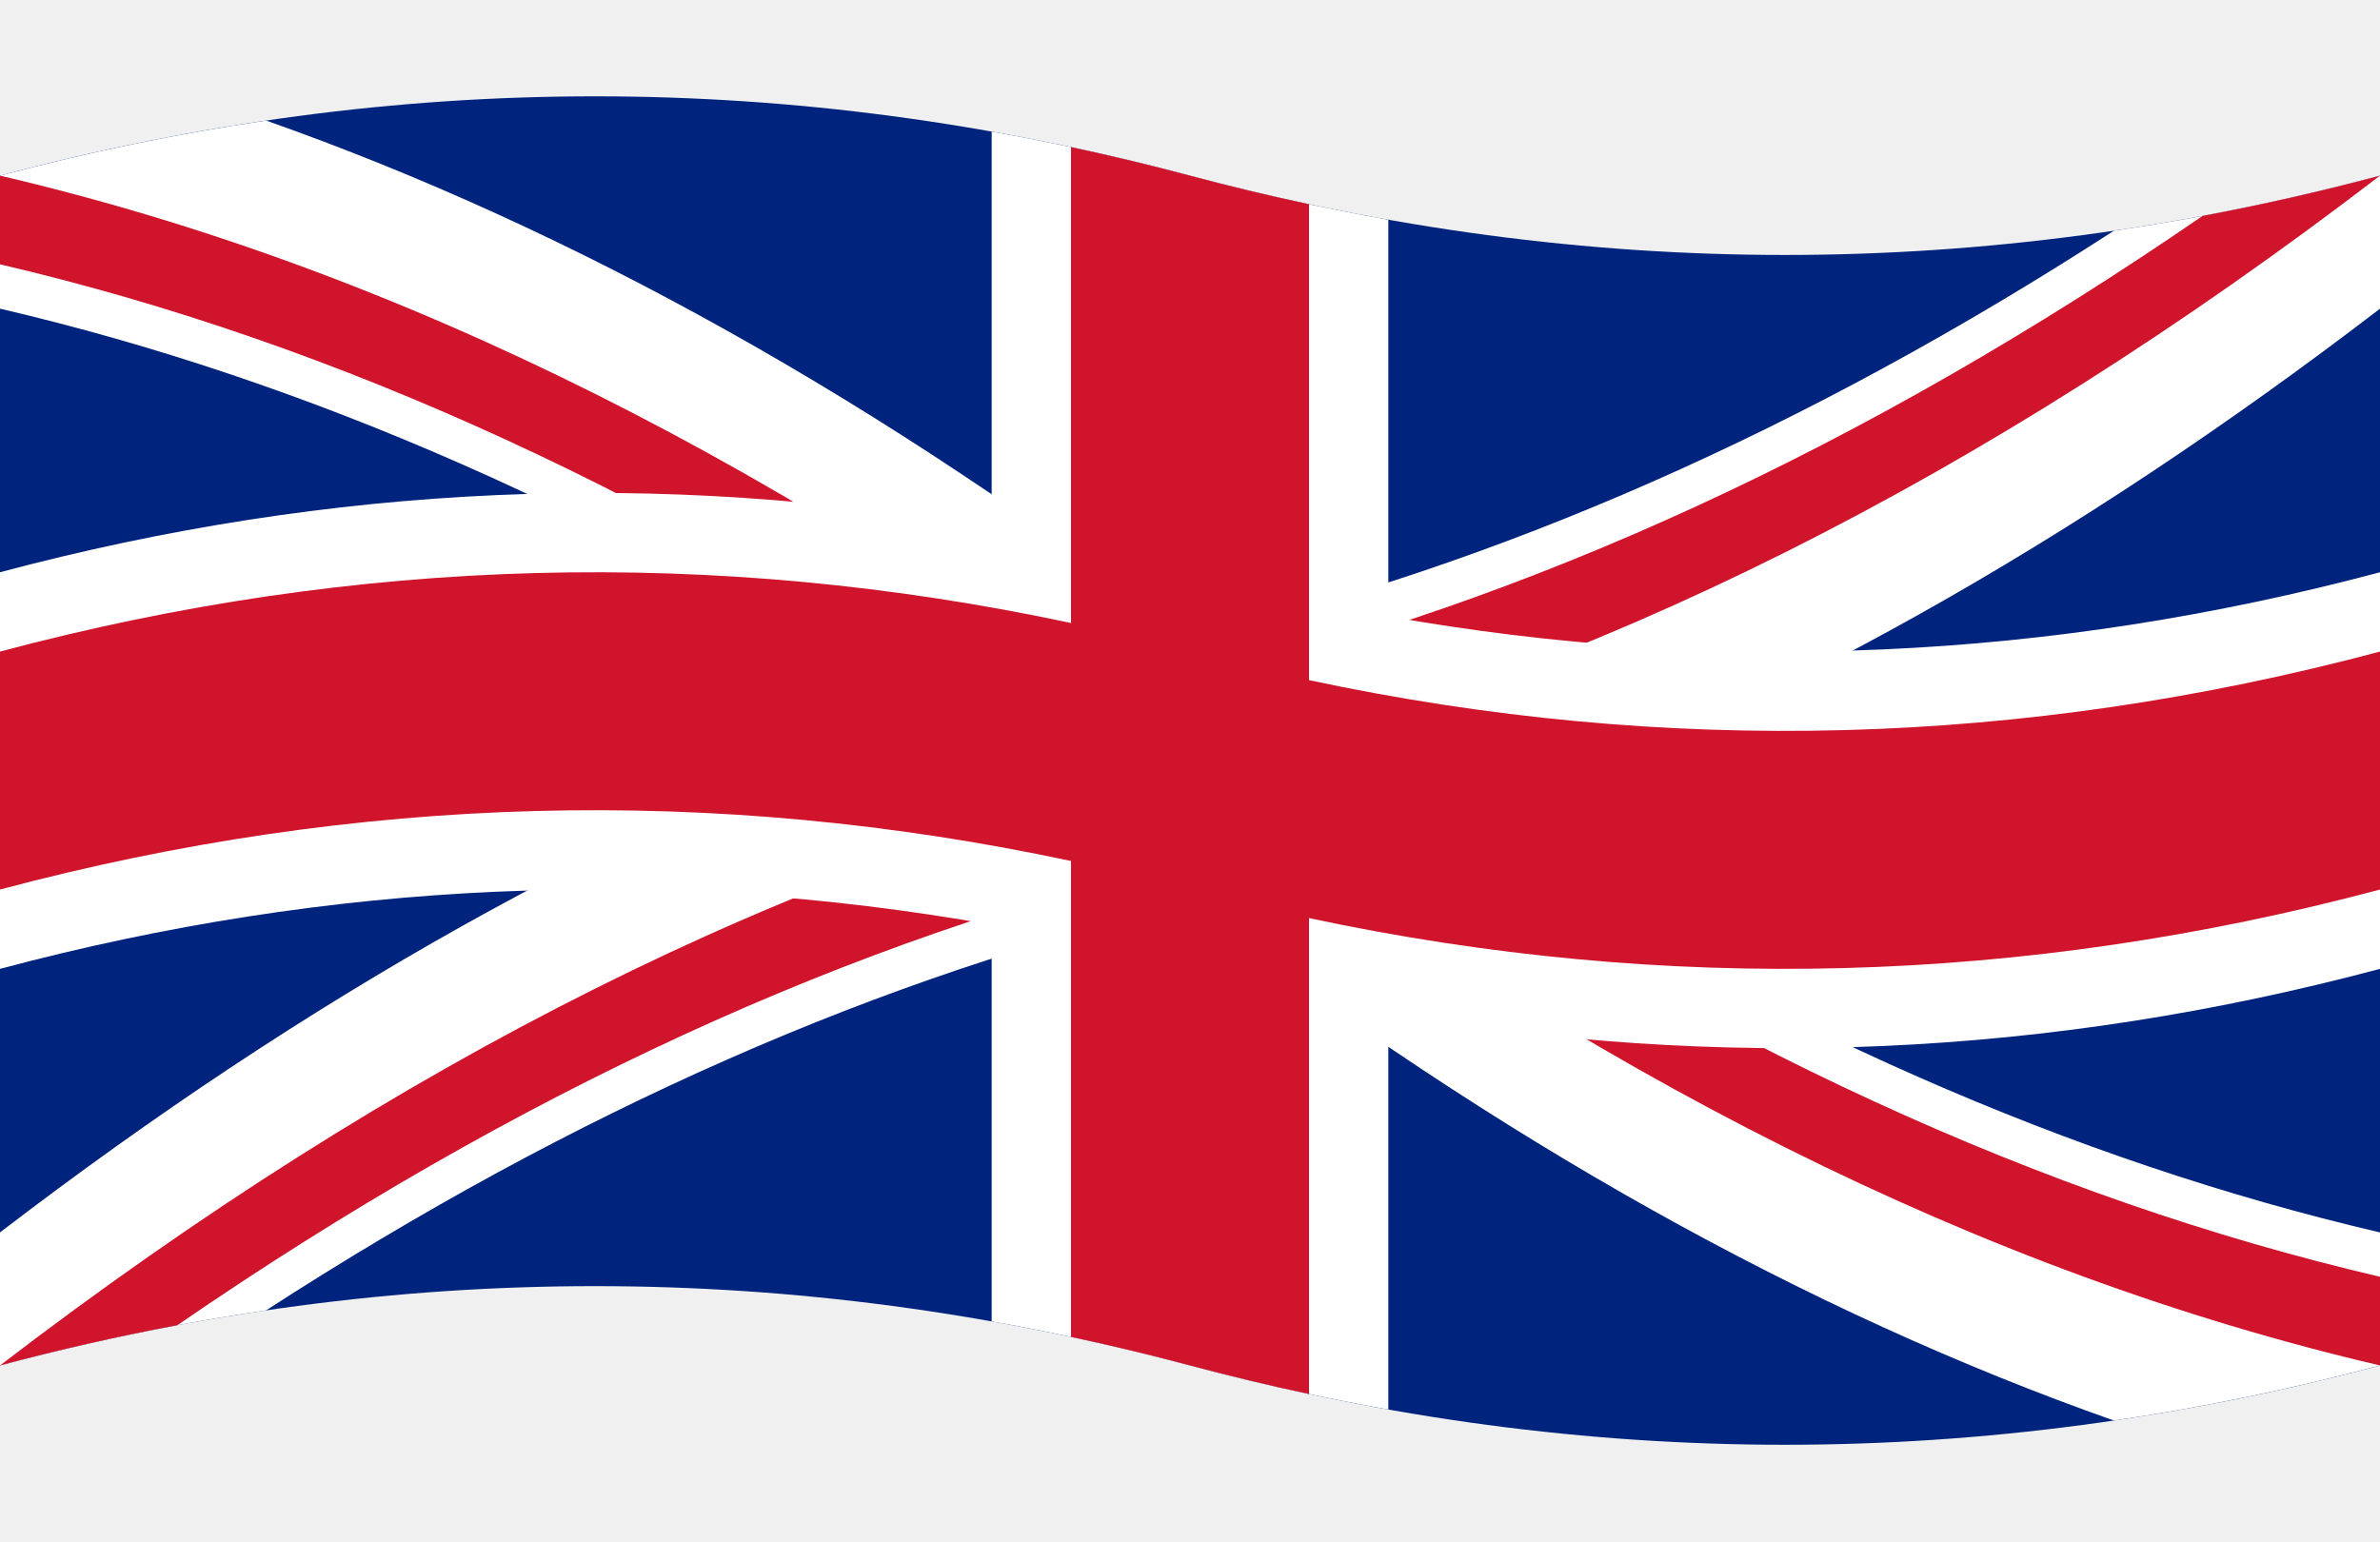
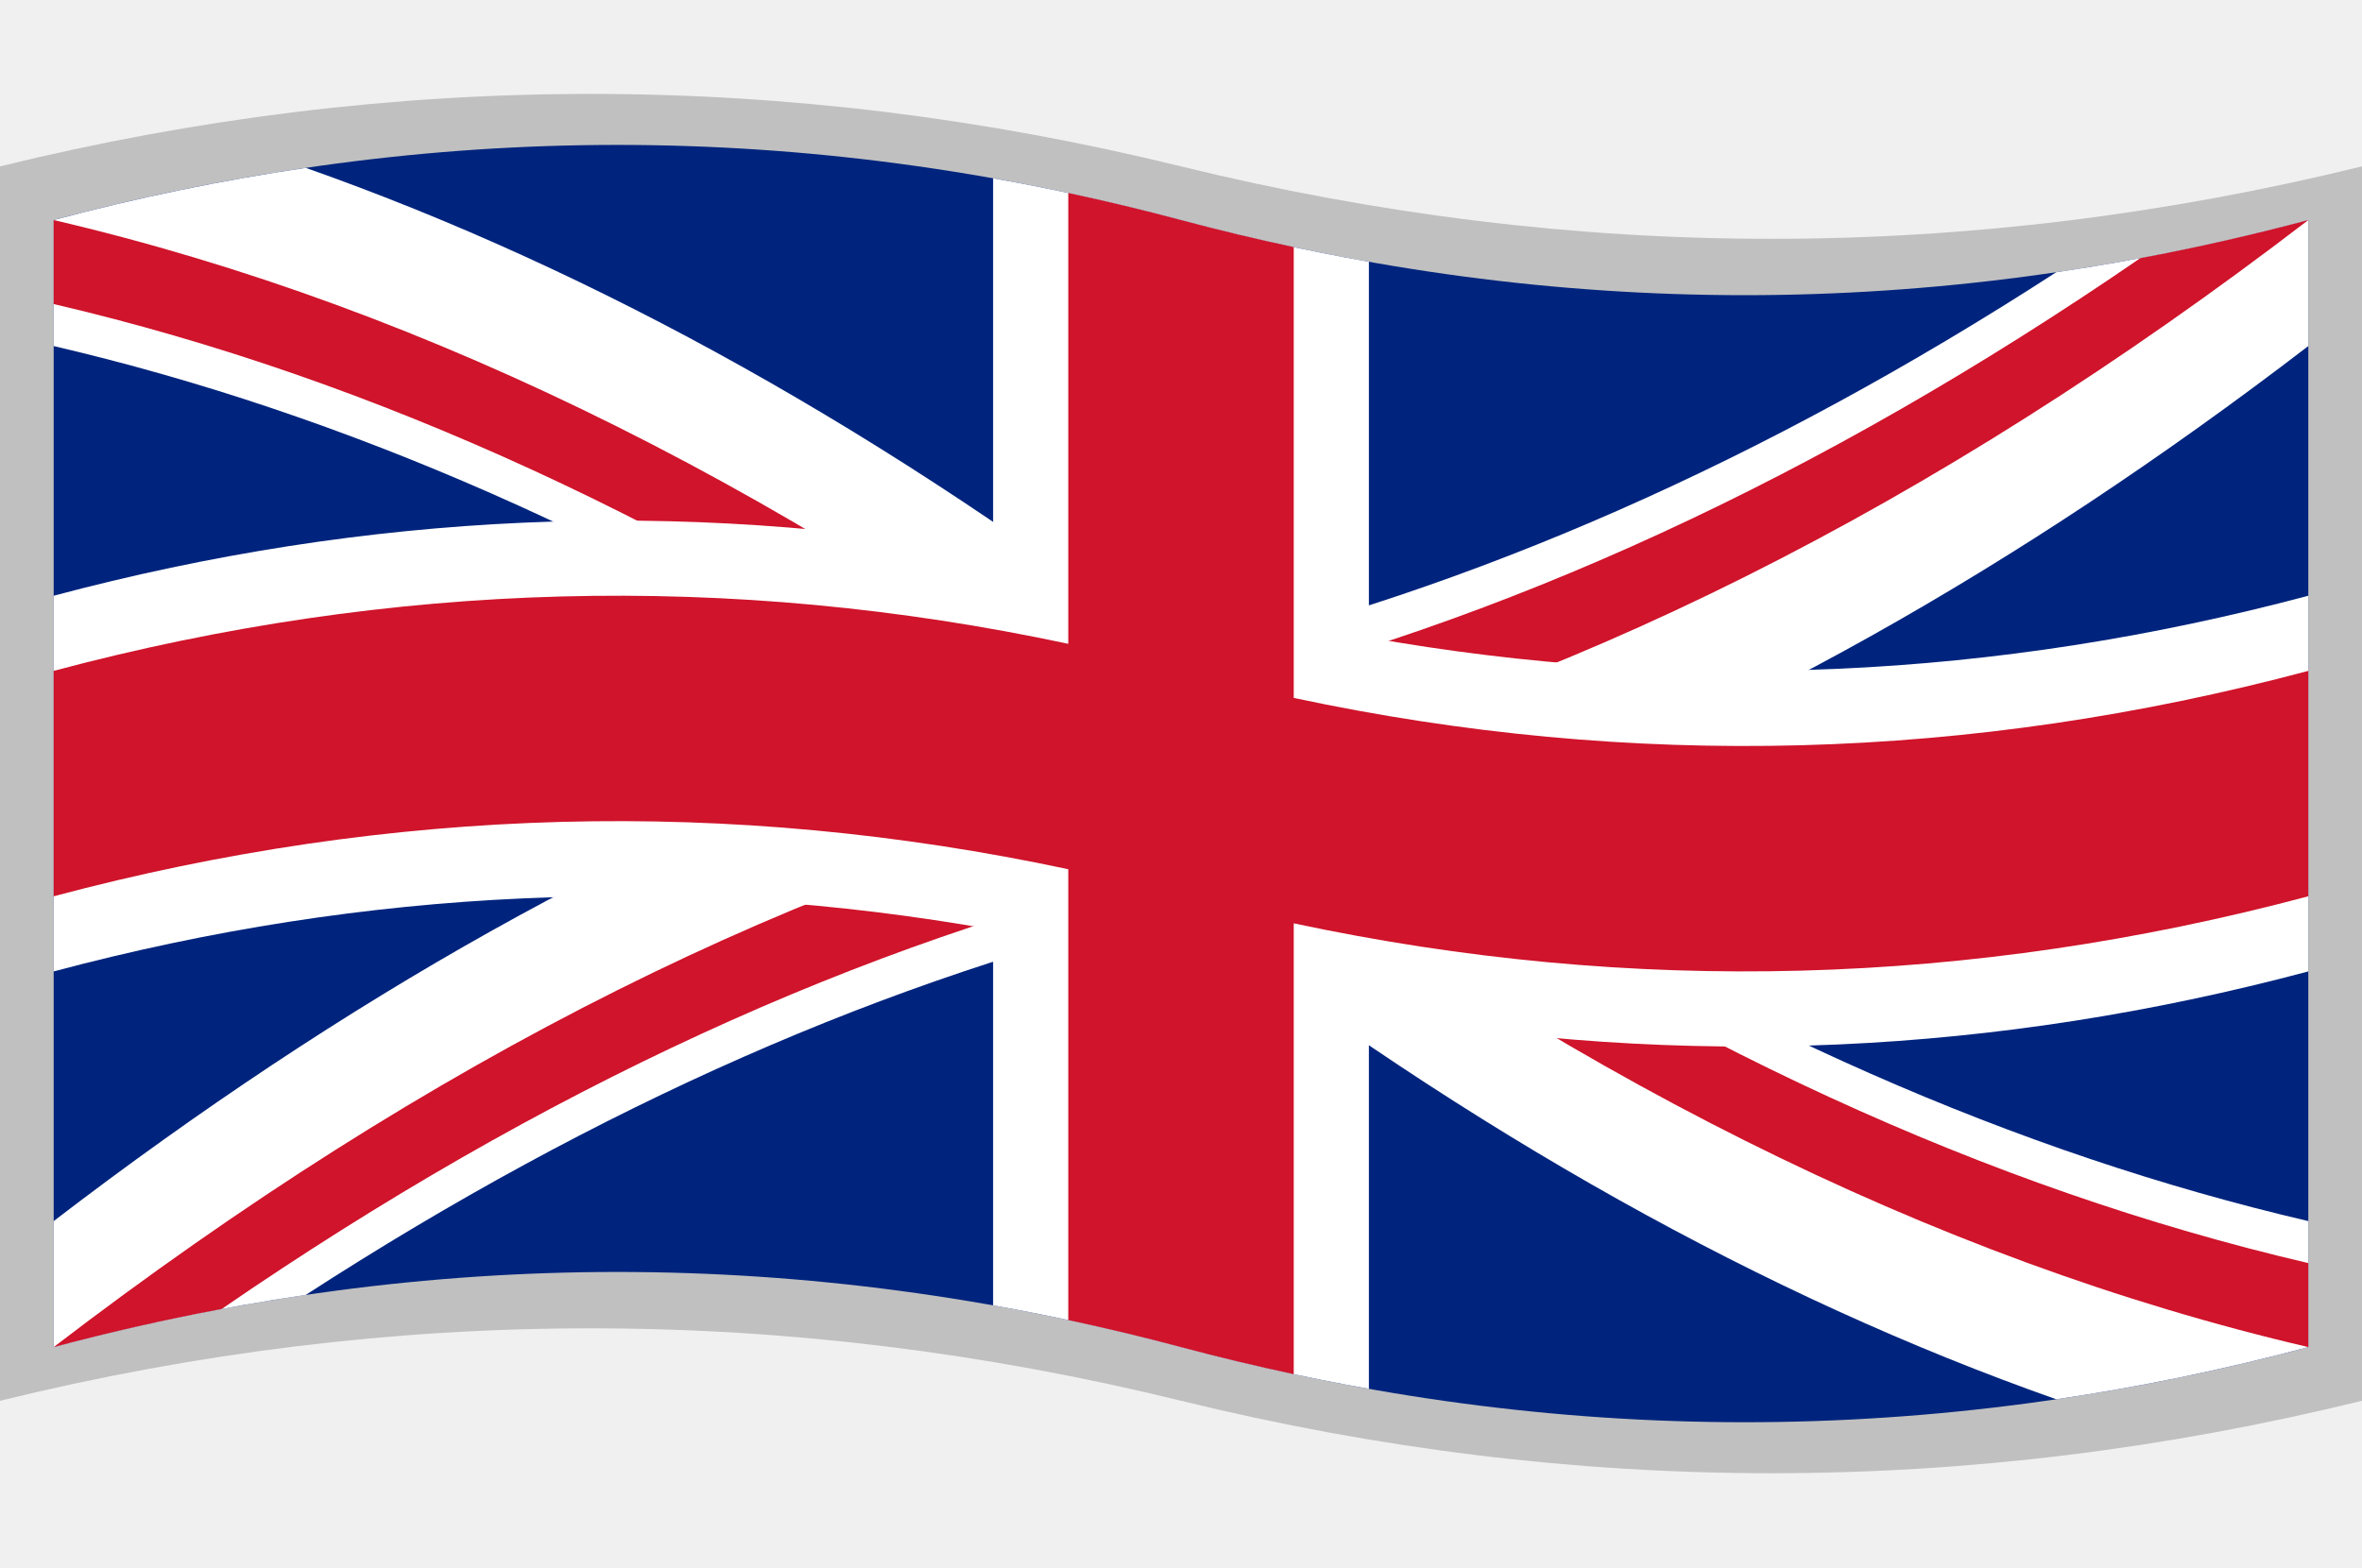
- <svg xmlns="http://www.w3.org/2000/svg" version="1.1" viewBox="0 0 420 272">
+ <svg xmlns="http://www.w3.org/2000/svg" version="1.1" viewBox="-10 -10 440 292">
+   <path fill="#c0c0c0" d="M-10 21q110 -27 220 0t220 0v230q-110 27 -220 0t-220 0z" />
  <g transform="translate(0 17) scale(7)">
    <path fill="#00247D" d="M0 2q15 -4 30 0t30 0v30q-15 4 -30 0t-30 0z" />
    <path fill="#fff" d="M0 2q3.354 -0.894 6.708 -1.389q11.646 4.106 23.292 13.035q11.646 -2.717 23.292 -10.257q3.354 -0.494 6.708 -1.389v3.354q-11.646 8.929 -23.292 13.035q11.646 7.54 23.292 10.257v3.354q-3.354 0.894 -6.708 1.389q-11.646 -4.106 -23.292 -13.035q-11.646 2.717 -23.292 10.257q-3.354 0.494 -6.708 1.389v-3.354q11.646 -8.929 23.292 -13.035q-11.646 -7.54 -23.292 -10.257z" />
    <path fill="#cf142b" d="M0 2q15 3.5 30 15q-2.236 -0.596 -4.472 -1.015q-12.764 -8.771 -25.528 -11.749zM30 14.764q12.764 -2.978 25.528 -11.749q2.236 -0.419 4.472 -1.015q-15 11.5 -30 15zM60 32q-15 -3.5 -30 -15q2.236 0.596 4.472 1.015q12.764 8.771 25.528 11.749zM30 19.236q-12.764 2.978 -25.528 11.749q-2.236 0.419 -4.472 1.015q15 -11.5 30 -15z" />
    <path fill="#fff" d="M25 0.889q2.5 0.444 5 1.111t5 1.111v10q12.5 2.222 25 -1.111v10q-12.5 3.333 -25 1.111v10q-2.5 -0.444 -5 -1.111t-5 -1.111v-10q-12.5 -2.222 -25 1.111v-10q12.5 -3.333 25 -1.111z" />
    <path fill="#cf142b" d="M27 1.28q1.5 0.32 3 0.72t3 0.72v12q13.5 2.88 27 -0.72v6q-13.5 3.6 -27 0.72v12q-1.5 -0.32 -3 -0.72t-3 -0.72v-12q-13.5 -2.88 -27 0.72v-6q13.5 -3.6 27 -0.72z" />
  </g>
</svg>
